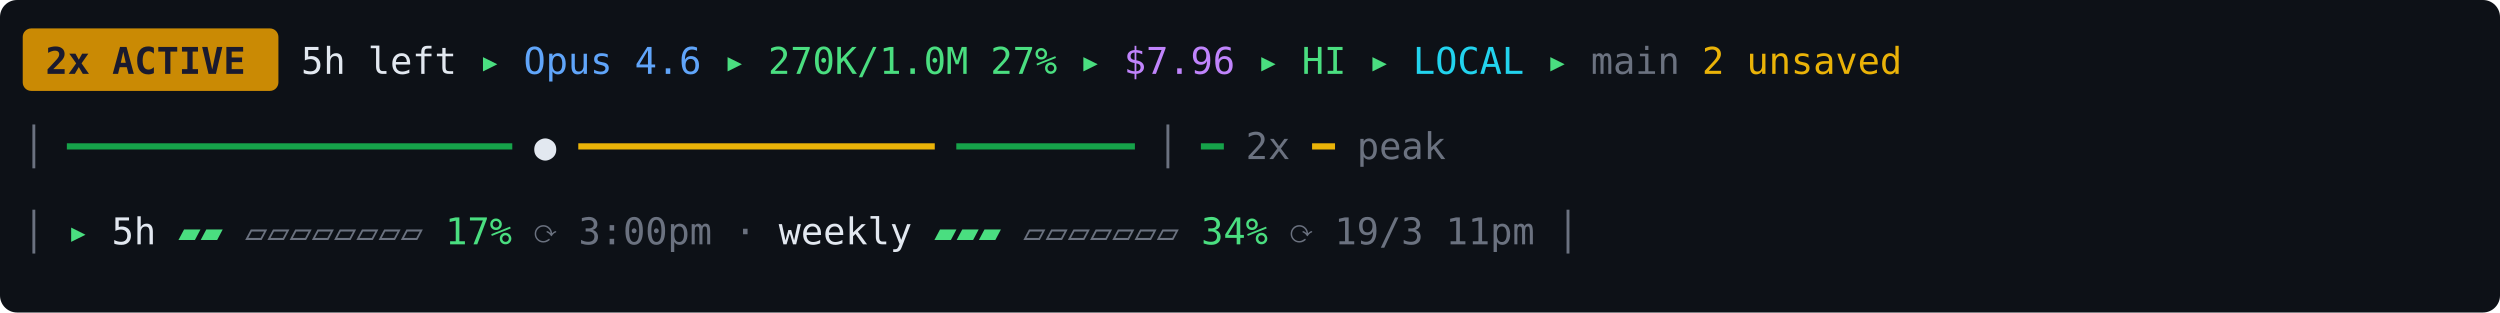
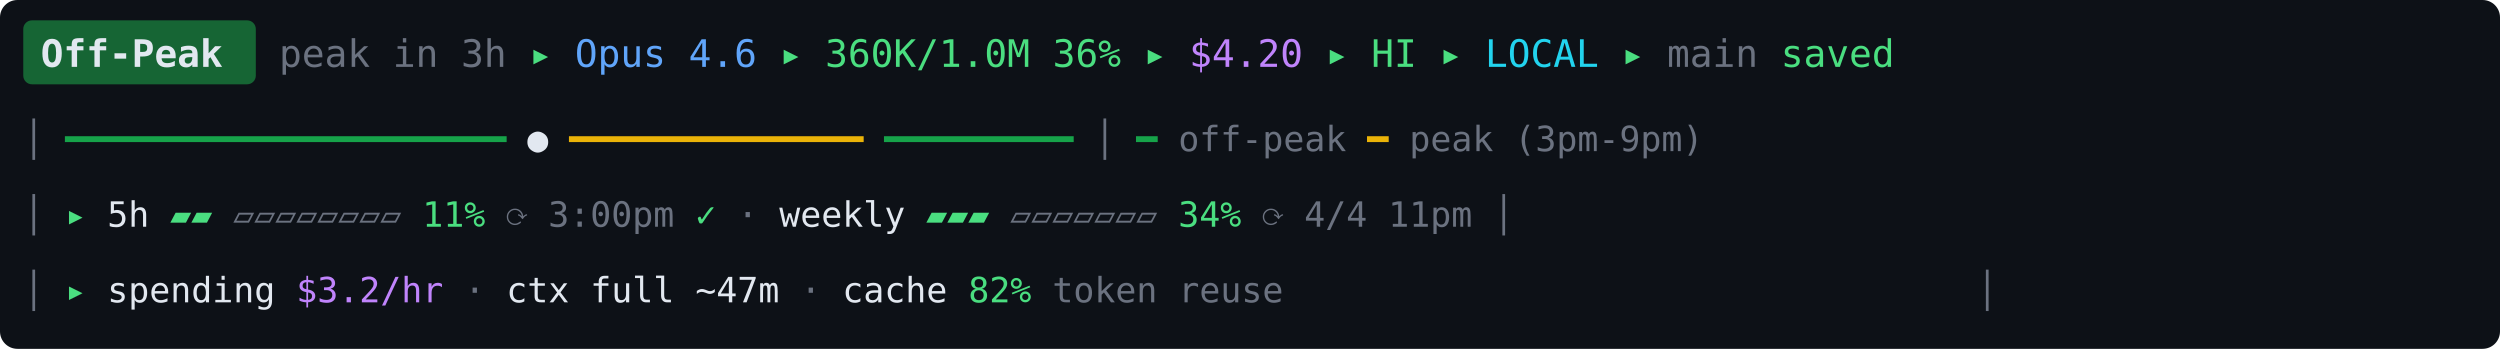
- <svg xmlns="http://www.w3.org/2000/svg" viewBox="0 0 880 110" fill="none">
-   <rect width="880" height="110" rx="6" fill="#0d1117" />
-   <rect x="8" y="10" width="90" height="22" rx="3" fill="#ca8a04" />
-   <text x="16" y="26" font-family="monospace" font-size="13" fill="#1a1a2e" font-weight="bold">2x ACTIVE</text>
-   <text font-family="monospace" font-size="13" y="26">
-     <tspan x="106" fill="#e2e8f0"> 5h left</tspan>
+ <svg xmlns="http://www.w3.org/2000/svg" viewBox="0 0 860 120" fill="none">
+   <rect width="860" height="120" rx="6" fill="#0d1117" />
+   <rect x="8" y="7" width="80" height="22" rx="3" fill="#166534" />
+   <text x="14" y="23" font-family="monospace" font-size="13" fill="#e2e8f0" font-weight="bold">Off-Peak</text>
+   <text font-family="monospace" font-size="13" y="23">
+     <tspan x="96" fill="#6b7280">peak in 3h</tspan>
    <tspan fill="#4ade80"> ▸ </tspan>
    <tspan fill="#60a5fa">Opus 4.6</tspan>
    <tspan fill="#4ade80"> ▸ </tspan>
-     <tspan fill="#4ade80">270K/1.0M 27%</tspan>
+     <tspan fill="#4ade80">360K/1.0M 36%</tspan>
    <tspan fill="#4ade80"> ▸ </tspan>
-     <tspan fill="#c084fc">$7.96</tspan>
+     <tspan fill="#c084fc">$4.20</tspan>
    <tspan fill="#4ade80"> ▸ </tspan>
    <tspan fill="#4ade80">HI</tspan>
    <tspan fill="#4ade80"> ▸ </tspan>
    <tspan fill="#22d3ee">LOCAL</tspan>
    <tspan fill="#4ade80"> ▸ </tspan>
    <tspan fill="#6b7280">main</tspan>
-     <tspan fill="#eab308"> 2 unsaved</tspan>
+     <tspan fill="#4ade80"> saved</tspan>
  </text>
-   <text font-family="monospace" font-size="13" y="56">
+   <text font-family="monospace" font-size="12" y="52">
    <tspan x="8" fill="#6b7280">│</tspan>
-     <tspan fill="#16a34a"> ━━━━━━━━━━━━━━━━━━━━</tspan>
+     <tspan fill="#16a34a"> ━━━━━━━━━━━━━━━━━━━━━</tspan>
    <tspan fill="#e2e8f0" font-weight="bold">●</tspan>
-     <tspan fill="#eab308">━━━━━━━━━━━━━━━━</tspan>
-     <tspan fill="#16a34a">━━━━━━━━</tspan>
+     <tspan fill="#eab308">━━━━━━━━━━━━━━</tspan>
+     <tspan fill="#16a34a">━━━━━━━━━</tspan>
    <tspan fill="#6b7280"> │</tspan>
    <tspan fill="#16a34a">  ━</tspan>
-     <tspan fill="#6b7280"> 2x</tspan>
+     <tspan fill="#6b7280"> off-peak</tspan>
    <tspan fill="#eab308"> ━</tspan>
-     <tspan fill="#6b7280"> peak</tspan>
+     <tspan fill="#6b7280"> peak (3pm-9pm)</tspan>
  </text>
-   <text font-family="monospace" font-size="13" y="86">
+   <text font-family="monospace" font-size="12" y="78">
    <tspan x="8" fill="#6b7280">│</tspan>
    <tspan fill="#4ade80"> ▸ </tspan>
    <tspan fill="#e2e8f0">5h</tspan>
    <tspan fill="#4ade80"> ▰▰</tspan>
    <tspan fill="#6b7280">▱▱▱▱▱▱▱▱</tspan>
-     <tspan fill="#4ade80">  17%</tspan>
+     <tspan fill="#4ade80">  11%</tspan>
    <tspan fill="#6b7280"> ⟳ 3:00pm</tspan>
+     <tspan fill="#4ade80"> ✓</tspan>
    <tspan fill="#6b7280"> · </tspan>
    <tspan fill="#e2e8f0">weekly</tspan>
    <tspan fill="#4ade80"> ▰▰▰</tspan>
    <tspan fill="#6b7280">▱▱▱▱▱▱▱</tspan>
    <tspan fill="#4ade80">  34%</tspan>
-     <tspan fill="#6b7280"> ⟳ 19/3 11pm</tspan>
-     <tspan fill="#6b7280"> │</tspan>
+     <tspan fill="#6b7280"> ⟳ 4/4 11pm │</tspan>
+   </text>
+   <text font-family="monospace" font-size="12" y="104">
+     <tspan x="8" fill="#6b7280">│</tspan>
+     <tspan fill="#4ade80"> ▸ </tspan>
+     <tspan fill="#e2e8f0">spending</tspan>
+     <tspan fill="#c084fc"> $3.2/hr</tspan>
+     <tspan fill="#6b7280"> · </tspan>
+     <tspan fill="#e2e8f0">ctx full ~47m</tspan>
+     <tspan fill="#6b7280"> · </tspan>
+     <tspan fill="#e2e8f0">cache</tspan>
+     <tspan fill="#4ade80"> 82%</tspan>
+     <tspan fill="#6b7280"> token reuse</tspan>
+     <tspan x="680" fill="#6b7280">│</tspan>
  </text>
</svg>
